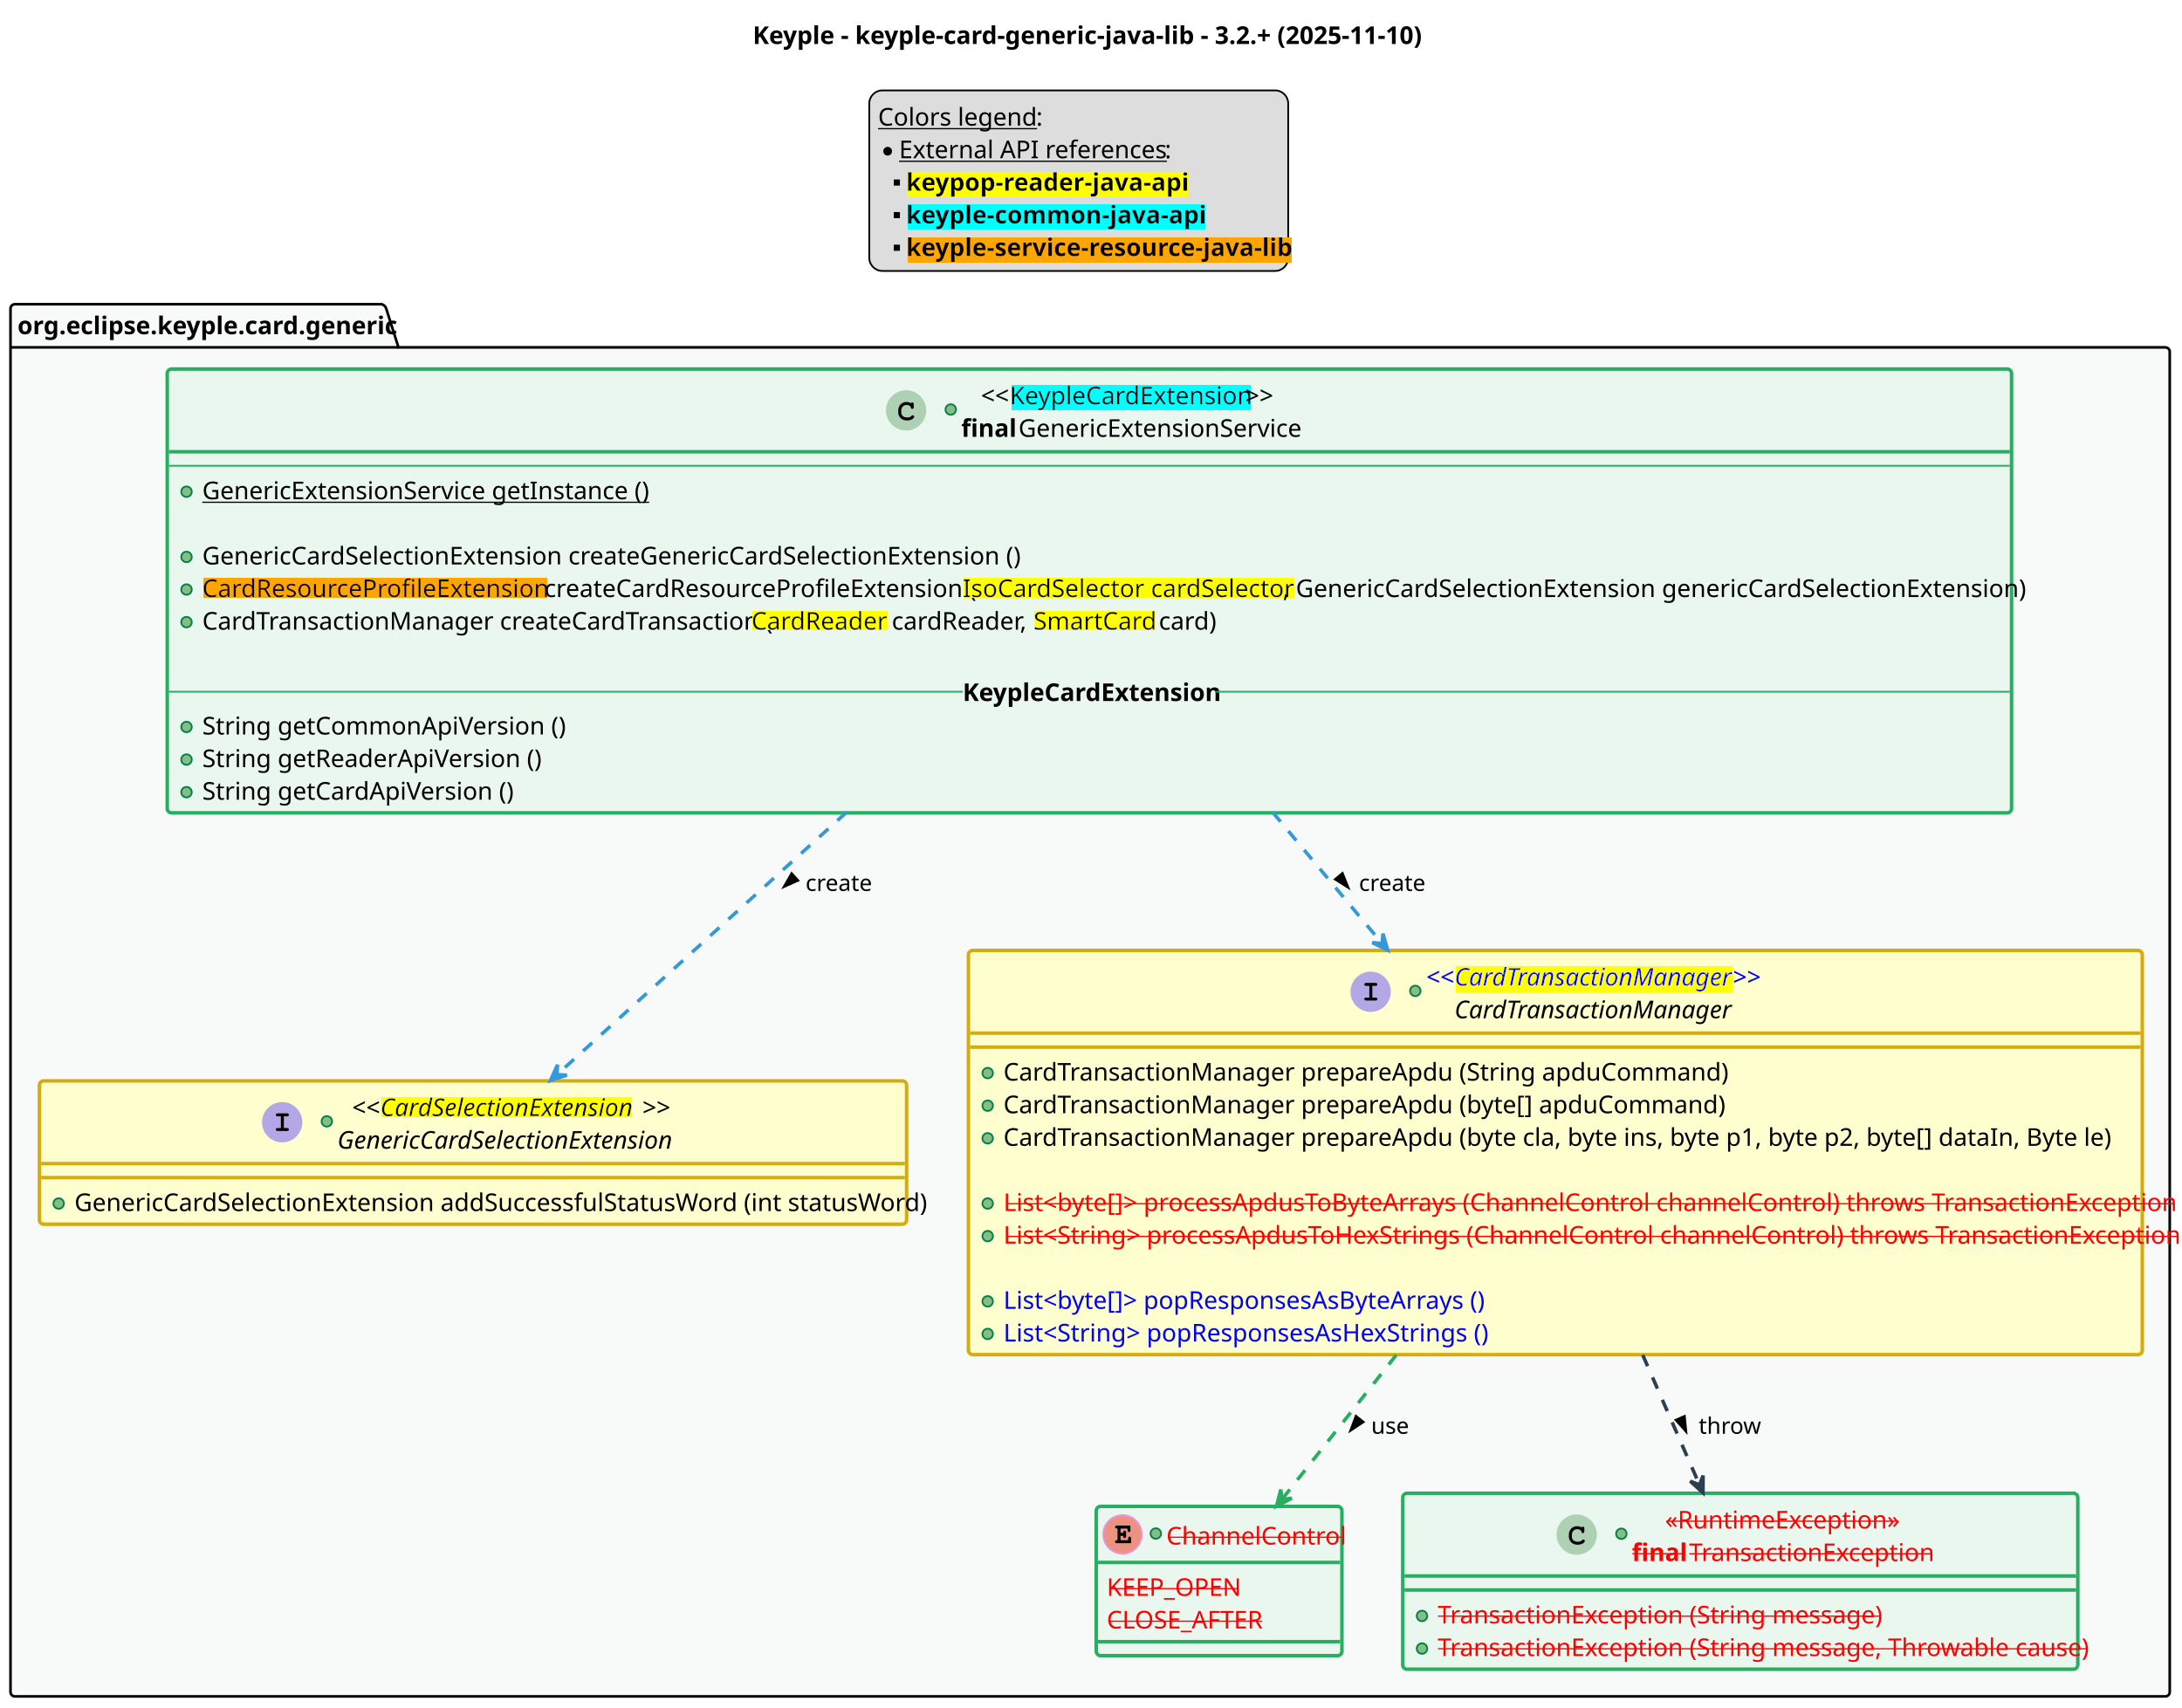
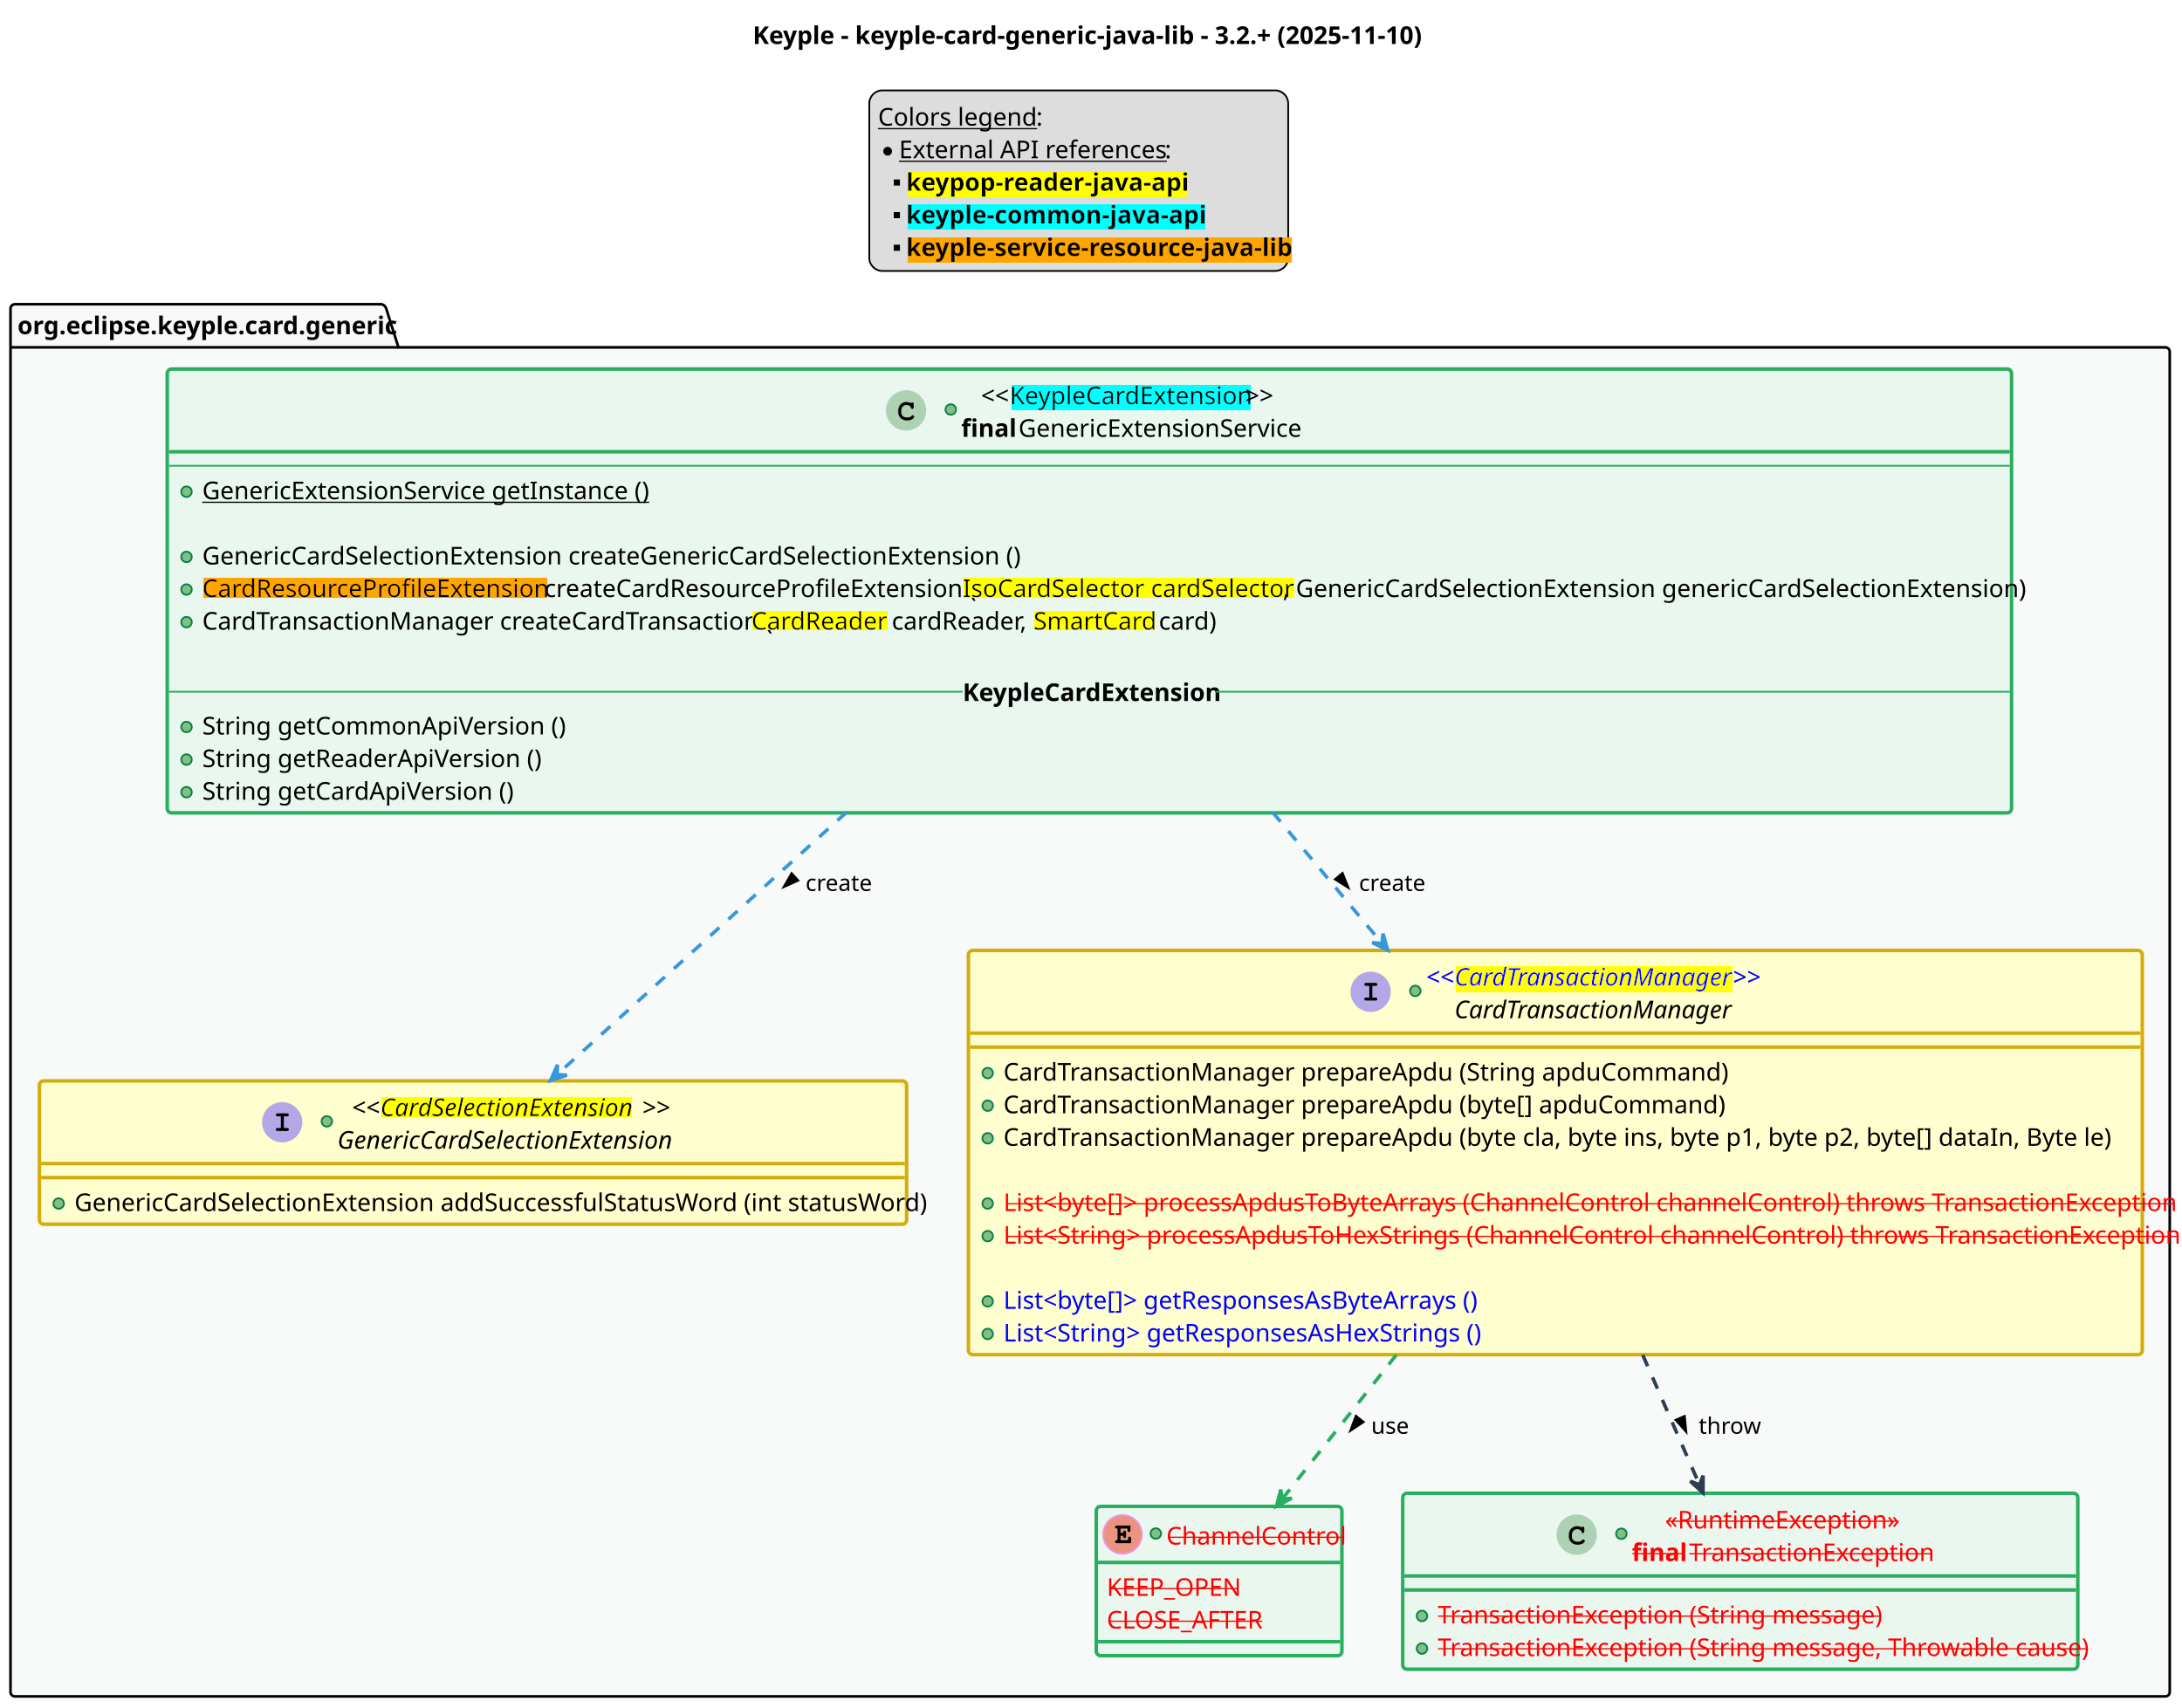
<svg xmlns="http://www.w3.org/2000/svg" contentStyleType="text/css" data-diagram-type="CLASS" height="975px" preserveAspectRatio="none" style="width:1246px;height:975px;background:#FFFFFF;" version="1.1" viewBox="0 0 1246 975" width="1246px" zoomAndPan="magnify">
  <defs>
-     <filter height="1" id="btlgqsckv91x30" width="1" x="0" y="0">
+     <filter height="1" id="b1behb2k6c188v0" width="1" x="0" y="0">
      <feFlood flood-color="#FFFF00" result="flood" />
      <feComposite in="SourceGraphic" in2="flood" operator="over" />
    </filter>
-     <filter height="1" id="btlgqsckv91x31" width="1" x="0" y="0">
+     <filter height="1" id="b1behb2k6c188v1" width="1" x="0" y="0">
      <feFlood flood-color="#00FFFF" result="flood" />
      <feComposite in="SourceGraphic" in2="flood" operator="over" />
    </filter>
-     <filter height="1" id="btlgqsckv91x32" width="1" x="0" y="0">
+     <filter height="1" id="b1behb2k6c188v2" width="1" x="0" y="0">
      <feFlood flood-color="#FFA500" result="flood" />
      <feComposite in="SourceGraphic" in2="flood" operator="over" />
    </filter>
  </defs>
  <g>
    <g class="title" data-source-line="1">
      <text fill="#000000" font-family="sans-serif" font-size="14" font-weight="bold" lengthAdjust="spacing" textLength="372.333" x="429.834" y="25.107">Keyple - keyple-card-generic-java-lib - 3.2.+ (2025-11-10)</text>
    </g>
    <g class="legend" data-source-line="54">
      <rect fill="#DDDDDD" height="103.106" rx="7.5" ry="7.5" style="stroke:#000000;stroke-width:1;" width="239.227" x="496.387" y="51.621" />
      <text fill="#000000" font-family="sans-serif" font-size="14" lengthAdjust="spacing" text-decoration="underline" textLength="86.386" x="501.387" y="71.728">Colors legend</text>
      <text fill="#000000" font-family="sans-serif" font-size="14" lengthAdjust="spacing" textLength="3.89" x="591.662" y="71.728">:</text>
      <ellipse cx="506.887" cy="86.363" fill="#000000" rx="2.5" ry="2.5" />
      <text fill="#000000" font-family="sans-serif" font-size="14" lengthAdjust="spacing" text-decoration="underline" textLength="147.848" x="513.387" y="90.35">External API references</text>
      <text fill="#000000" font-family="sans-serif" font-size="14" lengthAdjust="spacing" textLength="3.89" x="665.124" y="90.35">:</text>
      <rect fill="#000000" height="3.5" width="3.5" x="510.387" y="102.484" />
-       <text fill="#000000" filter="url(#btlgqsckv91x30)" font-family="sans-serif" font-size="14" font-weight="bold" lengthAdjust="spacing" textLength="153.282" x="517.387" y="108.971">keypop-reader-java-api</text>
+       <text fill="#000000" filter="url(#b1behb2k6c188v0)" font-family="sans-serif" font-size="14" font-weight="bold" lengthAdjust="spacing" textLength="153.282" x="517.387" y="108.971">keypop-reader-java-api</text>
      <rect fill="#000000" height="3.5" width="3.5" x="510.387" y="121.106" />
-       <text fill="#000000" filter="url(#btlgqsckv91x31)" font-family="sans-serif" font-size="14" font-weight="bold" lengthAdjust="spacing" textLength="163.386" x="517.387" y="127.592">keyple-common-java-api</text>
+       <text fill="#000000" filter="url(#b1behb2k6c188v1)" font-family="sans-serif" font-size="14" font-weight="bold" lengthAdjust="spacing" textLength="163.386" x="517.387" y="127.592">keyple-common-java-api</text>
      <rect fill="#000000" height="3.5" width="3.5" x="510.387" y="139.727" />
-       <text fill="#000000" filter="url(#btlgqsckv91x32)" font-family="sans-serif" font-size="14" font-weight="bold" lengthAdjust="spacing" textLength="213.227" x="517.387" y="146.213">keyple-service-resource-java-lib</text>
+       <text fill="#000000" filter="url(#b1behb2k6c188v2)" font-family="sans-serif" font-size="14" font-weight="bold" lengthAdjust="spacing" textLength="213.227" x="517.387" y="146.213">keyple-service-resource-java-lib</text>
    </g>
    <g class="cluster" data-entity="generic" data-source-line="62" data-uid="ent0002" id="cluster_generic">
      <path d="M8.5,173.74 L218.044,173.74 A3.75,3.75 0 0 1 220.544,176.24 L227.544,198.361 L1236.5,198.361 A2.5,2.5 0 0 1 1239,200.861 L1239,966.24 A2.5,2.5 0 0 1 1236.5,968.74 L8.5,968.74 A2.5,2.5 0 0 1 6,966.24 L6,176.24 A2.5,2.5 0 0 1 8.5,173.74" fill="#F8F9F9" style="stroke:#000000;stroke-width:1.5;" />
      <line style="stroke:#000000;stroke-width:1.5;" x1="6" x2="227.544" y1="198.361" y2="198.361" />
      <text fill="#000000" font-family="sans-serif" font-size="14" font-weight="bold" lengthAdjust="spacing" textLength="208.544" x="10" y="190.848">org.eclipse.keyple.card.generic</text>
    </g>
    <g class="entity" data-entity="GenericExtensionService" data-source-line="63" data-uid="ent0003" id="entity_GenericExtensionService">
      <rect fill="#E9F7EF" height="253.453" rx="2.5" ry="2.5" style="stroke:#27AE60;stroke-width:2;" width="1053.175" x="95.5" y="210.74" />
      <ellipse cx="517.41" cy="234.361" fill="#ADD1B2" rx="11" ry="11" style="stroke:#ADD1B2;stroke-width:1;" />
      <path d="M520.176,230.236 Q520.332,230.018 520.519,229.908 Q520.707,229.799 520.926,229.799 Q521.301,229.799 521.535,230.065 Q521.769,230.315 521.769,230.924 L521.769,232.377 Q521.769,232.986 521.535,233.252 Q521.301,233.518 520.926,233.518 Q520.582,233.518 520.379,233.315 Q520.176,233.127 520.066,232.611 Q520.019,232.252 519.832,232.065 Q519.504,231.69 518.894,231.471 Q518.285,231.252 517.66,231.252 Q516.894,231.252 516.254,231.58 Q515.629,231.908 515.129,232.658 Q514.644,233.408 514.644,234.44 L514.644,235.533 Q514.644,236.768 515.535,237.596 Q516.426,238.408 518.019,238.408 Q518.957,238.408 519.613,238.158 Q520.004,238.002 520.426,237.565 Q520.691,237.299 520.832,237.221 Q520.988,237.143 521.191,237.143 Q521.519,237.143 521.769,237.408 Q522.035,237.658 522.035,238.002 Q522.035,238.346 521.691,238.752 Q521.191,239.33 520.394,239.658 Q519.316,240.111 518.019,240.111 Q516.504,240.111 515.301,239.486 Q514.316,238.986 513.629,237.924 Q512.941,236.846 512.941,235.565 L512.941,234.408 Q512.941,233.08 513.551,231.94 Q514.176,230.783 515.269,230.174 Q516.363,229.549 517.598,229.549 Q518.332,229.549 518.973,229.721 Q519.629,229.877 520.176,230.236 Z " fill="#000000" />
      <ellipse cx="542.91" cy="233.861" fill="#84BE84" rx="3" ry="3" style="stroke:#038048;stroke-width:1;" />
      <text fill="#000000" font-family="sans-serif" font-size="14" lengthAdjust="spacing" textLength="16.352" x="560.169" y="230.848">&lt;&lt;</text>
-       <text fill="#000000" filter="url(#btlgqsckv91x31)" font-family="sans-serif" font-size="14" lengthAdjust="spacing" textLength="134.634" x="576.52" y="230.848">KeypleCardExtension</text>
+       <text fill="#000000" filter="url(#b1behb2k6c188v1)" font-family="sans-serif" font-size="14" lengthAdjust="spacing" textLength="134.634" x="576.52" y="230.848">KeypleCardExtension</text>
      <text fill="#000000" font-family="sans-serif" font-size="14" lengthAdjust="spacing" textLength="16.352" x="711.154" y="230.848">&gt;&gt;</text>
      <text fill="#000000" font-family="sans-serif" font-size="14" font-weight="bold" lengthAdjust="spacing" textLength="28.779" x="548.91" y="249.469">final</text>
      <text fill="#000000" font-family="sans-serif" font-size="14" lengthAdjust="spacing" textLength="157.185" x="581.579" y="249.469">GenericExtensionService</text>
      <line style="stroke:#27AE60;stroke-width:2;" x1="96.5" x2="1147.675" y1="257.982" y2="257.982" />
      <line style="stroke:#27AE60;stroke-width:1;" x1="96.5" x2="1147.675" y1="265.982" y2="265.982" />
      <ellipse cx="106.5" cy="280.793" fill="#84BE84" rx="3" ry="3" style="stroke:#038048;stroke-width:1;" />
      <text fill="#000000" font-family="sans-serif" font-size="14" lengthAdjust="spacing" text-decoration="underline" textLength="246.675" x="115.5" y="285.09">GenericExtensionService getInstance ()</text>
      <text fill="#000000" font-family="sans-serif" font-size="14" lengthAdjust="spacing" textLength="3.89" x="115.5" y="303.711"> </text>
      <ellipse cx="106.5" cy="318.035" fill="#84BE84" rx="3" ry="3" style="stroke:#038048;stroke-width:1;" />
      <text fill="#000000" font-family="sans-serif" font-size="14" lengthAdjust="spacing" textLength="452.894" x="115.5" y="322.332">GenericCardSelectionExtension createGenericCardSelectionExtension ()</text>
      <ellipse cx="106.5" cy="336.656" fill="#84BE84" rx="3" ry="3" style="stroke:#038048;stroke-width:1;" />
-       <text fill="#000000" filter="url(#btlgqsckv91x32)" font-family="sans-serif" font-size="14" lengthAdjust="spacing" textLength="191.427" x="115.5" y="340.953">CardResourceProfileExtension</text>
+       <text fill="#000000" filter="url(#b1behb2k6c188v2)" font-family="sans-serif" font-size="14" lengthAdjust="spacing" textLength="191.427" x="115.5" y="340.953">CardResourceProfileExtension</text>
      <text fill="#000000" font-family="sans-serif" font-size="14" lengthAdjust="spacing" textLength="238.889" x="310.816" y="340.953">createCardResourceProfileExtension (</text>
-       <text fill="#000000" filter="url(#btlgqsckv91x30)" font-family="sans-serif" font-size="14" lengthAdjust="spacing" textLength="182.861" x="549.705" y="340.953">IsoCardSelector cardSelector</text>
+       <text fill="#000000" filter="url(#b1behb2k6c188v0)" font-family="sans-serif" font-size="14" lengthAdjust="spacing" textLength="182.861" x="549.705" y="340.953">IsoCardSelector cardSelector</text>
      <text fill="#000000" font-family="sans-serif" font-size="14" lengthAdjust="spacing" textLength="410.108" x="732.566" y="340.953">, GenericCardSelectionExtension genericCardSelectionExtension)</text>
      <ellipse cx="106.5" cy="355.277" fill="#84BE84" rx="3" ry="3" style="stroke:#038048;stroke-width:1;" />
      <text fill="#000000" font-family="sans-serif" font-size="14" lengthAdjust="spacing" textLength="313.585" x="115.5" y="359.574">CardTransactionManager createCardTransaction (</text>
-       <text fill="#000000" filter="url(#btlgqsckv91x30)" font-family="sans-serif" font-size="14" lengthAdjust="spacing" textLength="76.262" x="429.085" y="359.574">CardReader</text>
+       <text fill="#000000" filter="url(#b1behb2k6c188v0)" font-family="sans-serif" font-size="14" lengthAdjust="spacing" textLength="76.262" x="429.085" y="359.574">CardReader</text>
      <text fill="#000000" font-family="sans-serif" font-size="14" lengthAdjust="spacing" textLength="77.041" x="509.236" y="359.574">cardReader,</text>
-       <text fill="#000000" filter="url(#btlgqsckv91x30)" font-family="sans-serif" font-size="14" lengthAdjust="spacing" textLength="67.683" x="590.167" y="359.574">SmartCard</text>
+       <text fill="#000000" filter="url(#b1behb2k6c188v0)" font-family="sans-serif" font-size="14" lengthAdjust="spacing" textLength="67.683" x="590.167" y="359.574">SmartCard</text>
      <text fill="#000000" font-family="sans-serif" font-size="14" lengthAdjust="spacing" textLength="31.896" x="661.739" y="359.574">card)</text>
      <text fill="#000000" font-family="sans-serif" font-size="14" lengthAdjust="spacing" textLength="3.89" x="115.5" y="378.195"> </text>
      <ellipse cx="106.5" cy="415.141" fill="#84BE84" rx="3" ry="3" style="stroke:#038048;stroke-width:1;" />
      <text fill="#000000" font-family="sans-serif" font-size="14" lengthAdjust="spacing" textLength="197.634" x="115.5" y="419.438">String getCommonApiVersion ()</text>
      <ellipse cx="106.5" cy="433.762" fill="#84BE84" rx="3" ry="3" style="stroke:#038048;stroke-width:1;" />
      <text fill="#000000" font-family="sans-serif" font-size="14" lengthAdjust="spacing" textLength="186.758" x="115.5" y="438.059">String getReaderApiVersion ()</text>
      <ellipse cx="106.5" cy="452.383" fill="#84BE84" rx="3" ry="3" style="stroke:#038048;stroke-width:1;" />
      <text fill="#000000" font-family="sans-serif" font-size="14" lengthAdjust="spacing" textLength="171.185" x="115.5" y="456.68">String getCardApiVersion ()</text>
      <line style="stroke:#27AE60;stroke-width:1;" x1="96.5" x2="549.732" y1="395.019" y2="395.019" />
      <text fill="#000000" font-family="sans-serif" font-size="14" font-weight="bold" lengthAdjust="spacing" textLength="144.71" x="549.732" y="400.316">KeypleCardExtension</text>
      <line style="stroke:#27AE60;stroke-width:1;" x1="694.442" x2="1147.675" y1="395.019" y2="395.019" />
    </g>
    <g class="entity" data-entity="GenericCardSelectionExtension" data-source-line="76" data-uid="ent0004" id="entity_GenericCardSelectionExtension">
      <rect fill="#FEFECE" height="81.863" rx="2.5" ry="2.5" style="stroke:#D4AC0D;stroke-width:2;" width="495.212" x="22.5" y="617.24" />
      <ellipse cx="161.136" cy="640.861" fill="#B4A7E5" rx="11" ry="11" style="stroke:#B4A7E5;stroke-width:1;" />
      <path d="M162.089,637.502 L162.089,644.158 L163.808,644.158 Q164.417,644.158 164.683,644.393 Q164.948,644.627 164.948,645.018 Q164.948,645.393 164.683,645.627 Q164.417,645.861 163.808,645.861 L158.667,645.861 Q158.058,645.861 157.792,645.627 Q157.526,645.393 157.526,645.002 Q157.526,644.627 157.792,644.393 Q158.058,644.158 158.667,644.158 L160.386,644.158 L160.386,637.502 L158.667,637.502 Q158.058,637.502 157.792,637.268 Q157.526,637.033 157.526,636.643 Q157.526,636.268 157.792,636.033 Q158.058,635.799 158.667,635.799 L163.808,635.799 Q164.417,635.799 164.683,636.033 Q164.948,636.268 164.948,636.643 Q164.948,637.033 164.683,637.268 Q164.417,637.502 163.808,637.502 L162.089,637.502 Z " fill="#000000" />
      <ellipse cx="186.636" cy="640.361" fill="#84BE84" rx="3" ry="3" style="stroke:#038048;stroke-width:1;" />
      <text fill="#000000" font-family="sans-serif" font-size="14" font-style="italic" lengthAdjust="spacing" textLength="16.352" x="200.794" y="637.348">&lt;&lt;</text>
-       <text fill="#000000" filter="url(#btlgqsckv91x30)" font-family="sans-serif" font-size="14" font-style="italic" lengthAdjust="spacing" textLength="149.42" x="217.146" y="637.348">CardSelectionExtension</text>
+       <text fill="#000000" filter="url(#b1behb2k6c188v0)" font-family="sans-serif" font-size="14" font-style="italic" lengthAdjust="spacing" textLength="149.42" x="217.146" y="637.348">CardSelectionExtension</text>
      <text fill="#000000" font-family="sans-serif" font-size="14" font-style="italic" lengthAdjust="spacing" textLength="16.352" x="366.566" y="637.348">&gt;&gt;</text>
      <text fill="#000000" font-family="sans-serif" font-size="14" font-style="italic" lengthAdjust="spacing" textLength="198.44" x="192.636" y="655.969">GenericCardSelectionExtension</text>
      <line style="stroke:#D4AC0D;stroke-width:2;" x1="23.5" x2="516.712" y1="664.482" y2="664.482" />
      <line style="stroke:#D4AC0D;stroke-width:2;" x1="23.5" x2="516.712" y1="672.482" y2="672.482" />
      <ellipse cx="33.5" cy="687.293" fill="#84BE84" rx="3" ry="3" style="stroke:#038048;stroke-width:1;" />
      <text fill="#000000" font-family="sans-serif" font-size="14" lengthAdjust="spacing" textLength="469.212" x="42.5" y="691.59">GenericCardSelectionExtension addSuccessfulStatusWord (int statusWord)</text>
    </g>
    <g class="entity" data-entity="CardTransactionManager" data-source-line="79" data-uid="ent0005" id="entity_CardTransactionManager">
      <rect fill="#FEFECE" height="230.832" rx="2.5" ry="2.5" style="stroke:#D4AC0D;stroke-width:2;" width="670.321" x="553" y="542.74" />
      <ellipse cx="782.687" cy="566.361" fill="#B4A7E5" rx="11" ry="11" style="stroke:#B4A7E5;stroke-width:1;" />
      <path d="M783.64,563.002 L783.64,569.658 L785.359,569.658 Q785.968,569.658 786.234,569.893 Q786.5,570.127 786.5,570.518 Q786.5,570.893 786.234,571.127 Q785.968,571.361 785.359,571.361 L780.218,571.361 Q779.609,571.361 779.343,571.127 Q779.078,570.893 779.078,570.502 Q779.078,570.127 779.343,569.893 Q779.609,569.658 780.218,569.658 L781.937,569.658 L781.937,563.002 L780.218,563.002 Q779.609,563.002 779.343,562.768 Q779.078,562.533 779.078,562.143 Q779.078,561.768 779.343,561.533 Q779.609,561.299 780.218,561.299 L785.359,561.299 Q785.968,561.299 786.234,561.533 Q786.5,561.768 786.5,562.143 Q786.5,562.533 786.234,562.768 Q785.968,563.002 785.359,563.002 L783.64,563.002 Z " fill="#000000" />
      <ellipse cx="808.187" cy="565.861" fill="#84BE84" rx="3" ry="3" style="stroke:#038048;stroke-width:1;" />
      <text fill="#0000FF" font-family="sans-serif" font-size="14" font-style="italic" lengthAdjust="spacing" textLength="16.352" x="814.187" y="562.848">&lt;&lt;</text>
-       <text fill="#0000FF" filter="url(#btlgqsckv91x30)" font-family="sans-serif" font-size="14" font-style="italic" lengthAdjust="spacing" textLength="158.744" x="830.539" y="562.848">CardTransactionManager</text>
+       <text fill="#0000FF" filter="url(#b1behb2k6c188v0)" font-family="sans-serif" font-size="14" font-style="italic" lengthAdjust="spacing" textLength="158.744" x="830.539" y="562.848">CardTransactionManager</text>
      <text fill="#0000FF" font-family="sans-serif" font-size="14" font-style="italic" lengthAdjust="spacing" textLength="16.352" x="989.283" y="562.848">&gt;&gt;</text>
      <text fill="#000000" font-family="sans-serif" font-size="14" font-style="italic" lengthAdjust="spacing" textLength="158.744" x="830.539" y="581.469">CardTransactionManager</text>
      <line style="stroke:#D4AC0D;stroke-width:2;" x1="554" x2="1222.321" y1="589.982" y2="589.982" />
      <line style="stroke:#D4AC0D;stroke-width:2;" x1="554" x2="1222.321" y1="597.982" y2="597.982" />
      <ellipse cx="564" cy="612.793" fill="#84BE84" rx="3" ry="3" style="stroke:#038048;stroke-width:1;" />
      <text fill="#000000" font-family="sans-serif" font-size="14" lengthAdjust="spacing" textLength="392.984" x="573" y="617.09">CardTransactionManager prepareApdu (String apduCommand)</text>
      <ellipse cx="564" cy="631.414" fill="#84BE84" rx="3" ry="3" style="stroke:#038048;stroke-width:1;" />
      <text fill="#000000" font-family="sans-serif" font-size="14" lengthAdjust="spacing" textLength="390.653" x="573" y="635.711">CardTransactionManager prepareApdu (byte[] apduCommand)</text>
      <ellipse cx="564" cy="650.035" fill="#84BE84" rx="3" ry="3" style="stroke:#038048;stroke-width:1;" />
      <text fill="#000000" font-family="sans-serif" font-size="14" lengthAdjust="spacing" textLength="603.894" x="573" y="654.332">CardTransactionManager prepareApdu (byte cla, byte ins, byte p1, byte p2, byte[] dataIn, Byte le)</text>
      <text fill="#000000" font-family="sans-serif" font-size="14" lengthAdjust="spacing" textLength="3.89" x="573" y="672.953"> </text>
      <ellipse cx="564" cy="687.277" fill="#84BE84" rx="3" ry="3" style="stroke:#038048;stroke-width:1;" />
      <text fill="#FF0000" font-family="sans-serif" font-size="14" lengthAdjust="spacing" text-decoration="line-through" textLength="641.983" x="573" y="691.574">List&lt;byte[]&gt; processApdusToByteArrays (ChannelControl channelControl) throws TransactionException</text>
      <ellipse cx="564" cy="705.898" fill="#84BE84" rx="3" ry="3" style="stroke:#038048;stroke-width:1;" />
      <text fill="#FF0000" font-family="sans-serif" font-size="14" lengthAdjust="spacing" text-decoration="line-through" textLength="644.321" x="573" y="710.195">List&lt;String&gt; processApdusToHexStrings (ChannelControl channelControl) throws TransactionException</text>
      <text fill="#000000" font-family="sans-serif" font-size="14" lengthAdjust="spacing" textLength="3.89" x="573" y="728.816"> </text>
      <ellipse cx="564" cy="743.141" fill="#84BE84" rx="3" ry="3" style="stroke:#038048;stroke-width:1;" />
-       <text fill="#0000FF" font-family="sans-serif" font-size="14" lengthAdjust="spacing" textLength="267.682" x="573" y="747.438">List&lt;byte[]&gt; popResponsesAsByteArrays ()</text>
+       <text fill="#0000FF" font-family="sans-serif" font-size="14" lengthAdjust="spacing" textLength="263.785" x="573" y="747.438">List&lt;byte[]&gt; getResponsesAsByteArrays ()</text>
      <ellipse cx="564" cy="761.762" fill="#84BE84" rx="3" ry="3" style="stroke:#038048;stroke-width:1;" />
-       <text fill="#0000FF" font-family="sans-serif" font-size="14" lengthAdjust="spacing" textLength="270.019" x="573" y="766.059">List&lt;String&gt; popResponsesAsHexStrings ()</text>
+       <text fill="#0000FF" font-family="sans-serif" font-size="14" lengthAdjust="spacing" textLength="266.123" x="573" y="766.059">List&lt;String&gt; getResponsesAsHexStrings ()</text>
    </g>
    <g class="entity" data-entity="ChannelControl" data-source-line="90" data-uid="ent0006" id="entity_ChannelControl">
      <rect fill="#E9F7EF" height="85.242" rx="2.5" ry="2.5" style="stroke:#27AE60;stroke-width:2;" width="140.282" x="626" y="860.24" />
      <ellipse cx="641" cy="876.24" fill="#EB937F" rx="11" ry="11" style="stroke:#EB93DF;stroke-width:1;" />
      <path d="M639.859,877.037 L639.859,879.537 L644.188,879.537 L644.188,878.615 Q644.188,878.006 644.422,877.74 Q644.672,877.475 645.047,877.475 Q645.422,877.475 645.656,877.74 Q645.891,878.006 645.891,878.615 L645.891,881.24 L637.891,881.24 Q637.266,881.24 637,881.006 Q636.75,880.771 636.75,880.381 Q636.75,880.006 637.016,879.771 Q637.281,879.537 637.891,879.537 L638.156,879.537 L638.156,872.881 L637.891,872.881 Q637.266,872.881 637,872.646 Q636.75,872.412 636.75,872.021 Q636.75,871.646 637,871.412 Q637.266,871.178 637.891,871.178 L645.516,871.178 L645.516,873.771 Q645.516,874.381 645.281,874.646 Q645.062,874.896 644.672,874.896 Q644.297,874.896 644.062,874.646 Q643.828,874.381 643.828,873.771 L643.828,872.881 L639.859,872.881 L639.859,875.334 L641.344,875.334 Q641.344,874.678 641.469,874.49 Q641.734,874.084 642.203,874.084 Q642.578,874.084 642.812,874.35 Q643.047,874.6 643.047,875.209 L643.047,877.178 Q643.047,877.725 642.922,877.912 Q642.656,878.303 642.203,878.303 Q641.734,878.303 641.469,877.896 Q641.344,877.709 641.344,877.037 L639.859,877.037 Z " fill="#000000" />
      <ellipse cx="660" cy="875.74" fill="#84BE84" rx="3" ry="3" style="stroke:#038048;stroke-width:1;" />
      <text fill="#FF0000" font-family="sans-serif" font-size="14" lengthAdjust="spacing" text-decoration="line-through" textLength="97.282" x="666" y="882.037">ChannelControl</text>
      <line style="stroke:#27AE60;stroke-width:2;" x1="627" x2="765.282" y1="892.24" y2="892.24" />
      <text fill="#FF0000" font-family="sans-serif" font-size="14" lengthAdjust="spacing" text-decoration="line-through" textLength="84.814" x="632" y="911.348">KEEP_OPEN</text>
      <text fill="#FF0000" font-family="sans-serif" font-size="14" lengthAdjust="spacing" text-decoration="line-through" textLength="101.138" x="632" y="929.969">CLOSE_AFTER</text>
      <line style="stroke:#27AE60;stroke-width:2;" x1="627" x2="765.282" y1="937.482" y2="937.482" />
    </g>
    <g class="entity" data-entity="TransactionException" data-source-line="94" data-uid="ent0007" id="entity_TransactionException">
      <rect fill="#E9F7EF" height="100.484" rx="2.5" ry="2.5" style="stroke:#27AE60;stroke-width:2;" width="385.502" x="801" y="852.74" />
      <ellipse cx="900.353" cy="876.361" fill="#ADD1B2" rx="11" ry="11" style="stroke:#ADD1B2;stroke-width:1;" />
      <path d="M903.119,872.236 Q903.275,872.018 903.462,871.908 Q903.65,871.799 903.869,871.799 Q904.244,871.799 904.478,872.064 Q904.712,872.314 904.712,872.924 L904.712,874.377 Q904.712,874.986 904.478,875.252 Q904.244,875.518 903.869,875.518 Q903.525,875.518 903.322,875.314 Q903.119,875.127 903.009,874.611 Q902.962,874.252 902.775,874.064 Q902.447,873.689 901.837,873.471 Q901.228,873.252 900.603,873.252 Q899.837,873.252 899.197,873.58 Q898.572,873.908 898.072,874.658 Q897.587,875.408 897.587,876.439 L897.587,877.533 Q897.587,878.768 898.478,879.596 Q899.369,880.408 900.962,880.408 Q901.9,880.408 902.556,880.158 Q902.947,880.002 903.369,879.564 Q903.634,879.299 903.775,879.221 Q903.931,879.143 904.134,879.143 Q904.462,879.143 904.712,879.408 Q904.978,879.658 904.978,880.002 Q904.978,880.346 904.634,880.752 Q904.134,881.33 903.337,881.658 Q902.259,882.111 900.962,882.111 Q899.447,882.111 898.244,881.486 Q897.259,880.986 896.572,879.924 Q895.884,878.846 895.884,877.564 L895.884,876.408 Q895.884,875.08 896.494,873.939 Q897.119,872.783 898.212,872.174 Q899.306,871.549 900.54,871.549 Q901.275,871.549 901.915,871.721 Q902.572,871.877 903.119,872.236 Z " fill="#000000" />
      <ellipse cx="925.853" cy="875.861" fill="#84BE84" rx="3" ry="3" style="stroke:#038048;stroke-width:1;" />
      <text fill="#FF0000" font-family="sans-serif" font-size="14" lengthAdjust="spacing" text-decoration="line-through" textLength="129.185" x="950.908" y="872.848">«RuntimeException»</text>
      <text fill="#FF0000" font-family="sans-serif" font-size="14" font-weight="bold" lengthAdjust="spacing" text-decoration="line-through" textLength="28.779" x="931.853" y="891.469">final</text>
      <text fill="#FF0000" font-family="sans-serif" font-size="14" lengthAdjust="spacing" text-decoration="line-through" textLength="134.627" x="964.522" y="891.469">TransactionException</text>
      <line style="stroke:#27AE60;stroke-width:2;" x1="802" x2="1185.502" y1="899.982" y2="899.982" />
      <line style="stroke:#27AE60;stroke-width:2;" x1="802" x2="1185.502" y1="907.982" y2="907.982" />
      <ellipse cx="812" cy="922.793" fill="#84BE84" rx="3" ry="3" style="stroke:#038048;stroke-width:1;" />
      <text fill="#FF0000" font-family="sans-serif" font-size="14" lengthAdjust="spacing" text-decoration="line-through" textLength="245.109" x="821" y="927.09">TransactionException (String message)</text>
      <ellipse cx="812" cy="941.414" fill="#84BE84" rx="3" ry="3" style="stroke:#038048;stroke-width:1;" />
      <text fill="#FF0000" font-family="sans-serif" font-size="14" lengthAdjust="spacing" text-decoration="line-through" textLength="359.502" x="821" y="945.711">TransactionException (String message, Throwable cause)</text>
    </g>
    <g class="link" data-entity-1="GenericExtensionService" data-entity-2="GenericCardSelectionExtension" data-source-line="104" data-uid="lnk8" id="link_GenericExtensionService_GenericCardSelectionExtension">
      <path codeLine="104" d="M483.39,463.86 C423.17,518.43 361.276,574.521 318.806,613.011" fill="none" id="GenericExtensionService-to-GenericCardSelectionExtension" style="stroke:#3498DB;stroke-width:2;stroke-dasharray:7,7;" />
      <polygon fill="#3498DB" points="314.36,617.04,323.715,613.96,318.065,613.683,318.343,608.033,314.36,617.04" style="stroke:#3498DB;stroke-width:2;" />
      <polygon fill="#000000" points="447.295,506.743,455.971,502.847,452.024,498.492,447.295,506.743" style="stroke:#000000;stroke-width:1;" />
      <text fill="#000000" font-family="sans-serif" font-size="13" lengthAdjust="spacing" textLength="36.131" x="460" y="508.769">create</text>
    </g>
    <g class="link" data-entity-1="GenericExtensionService" data-entity-2="CardTransactionManager" data-source-line="105" data-uid="lnk9" id="link_GenericExtensionService_CardTransactionManager">
      <path codeLine="105" d="M726.75,463.86 C748.41,489.84 767.277,512.463 788.597,538.023" fill="none" id="GenericExtensionService-to-CardTransactionManager" style="stroke:#3498DB;stroke-width:2;stroke-dasharray:7,7;" />
      <polygon fill="#3498DB" points="792.44,542.63,789.747,533.157,789.237,538.791,783.603,538.281,792.44,542.63" style="stroke:#3498DB;stroke-width:2;" />
      <polygon fill="#000000" points="770.202,507.226,766.666,498.397,762.152,502.161,770.202,507.226" style="stroke:#000000;stroke-width:1;" />
      <text fill="#000000" font-family="sans-serif" font-size="13" lengthAdjust="spacing" textLength="36.131" x="776" y="508.769">create</text>
    </g>
    <g class="link" data-entity-1="CardTransactionManager" data-entity-2="ChannelControl" data-source-line="107" data-uid="lnk10" id="link_CardTransactionManager_ChannelControl">
      <path codeLine="107" d="M797.34,773.74 C772.87,804.65 751.664,831.436 732.654,855.446" fill="none" id="CardTransactionManager-to-ChannelControl" style="stroke:#27AE60;stroke-width:2;stroke-dasharray:7,7;" />
      <polygon fill="#27AE60" points="728.93,860.15,737.653,855.577,732.034,856.23,731.381,850.611,728.93,860.15" style="stroke:#27AE60;stroke-width:2;" />
      <polygon fill="#000000" points="770.896,817.306,778.815,812.038,774.207,808.39,770.896,817.306" style="stroke:#000000;stroke-width:1;" />
      <text fill="#000000" font-family="sans-serif" font-size="13" lengthAdjust="spacing" textLength="20.96" x="783" y="818.769">use</text>
    </g>
    <g class="link" data-entity-1="CardTransactionManager" data-entity-2="TransactionException" data-source-line="108" data-uid="lnk11" id="link_CardTransactionManager_TransactionException">
      <path codeLine="108" d="M938.05,773.74 C950.17,801.46 960.088,824.152 970.068,846.992" fill="none" id="CardTransactionManager-to-TransactionException" style="stroke:#2C3E50;stroke-width:2;stroke-dasharray:7,7;" />
      <polygon fill="#2C3E50" points="972.47,852.49,972.532,842.642,970.468,847.909,965.201,845.845,972.47,852.49" style="stroke:#2C3E50;stroke-width:2;" />
      <polygon fill="#000000" points="963.003,817.967,962.073,808.502,956.687,810.856,963.003,817.967" style="stroke:#000000;stroke-width:1;" />
      <text fill="#000000" font-family="sans-serif" font-size="13" lengthAdjust="spacing" textLength="31.789" x="970" y="818.769">throw</text>
    </g>
  </g>
</svg>
